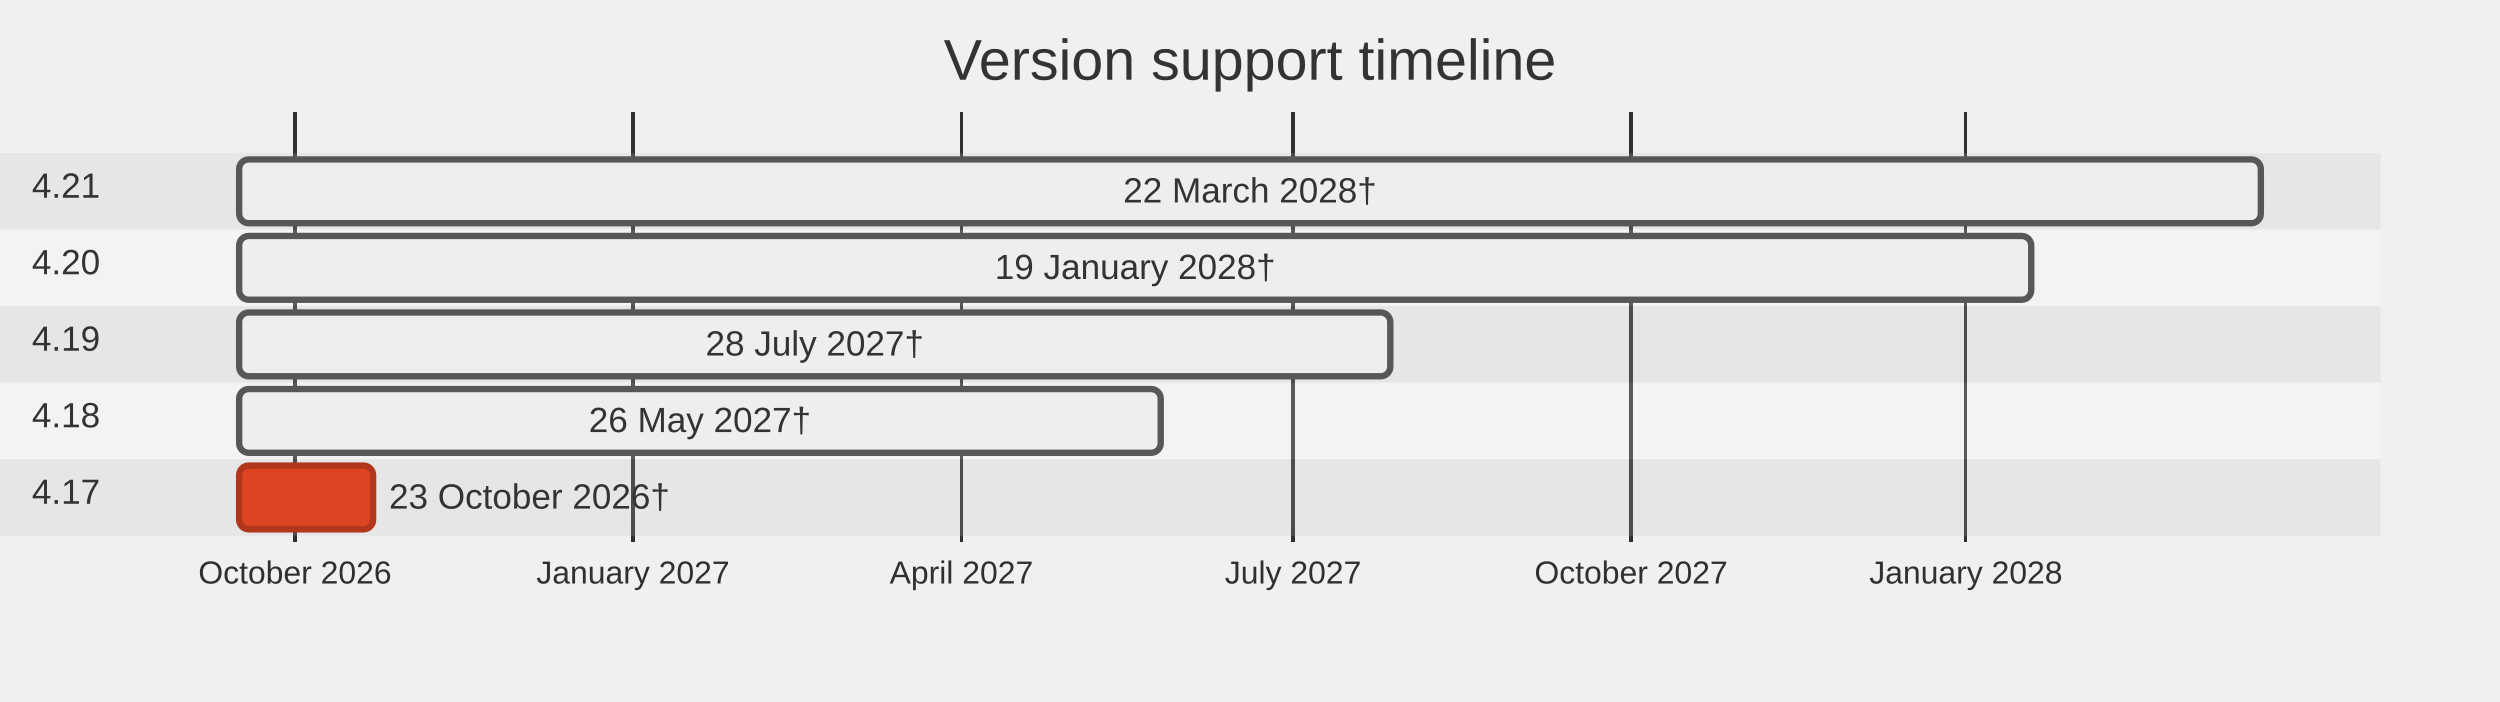
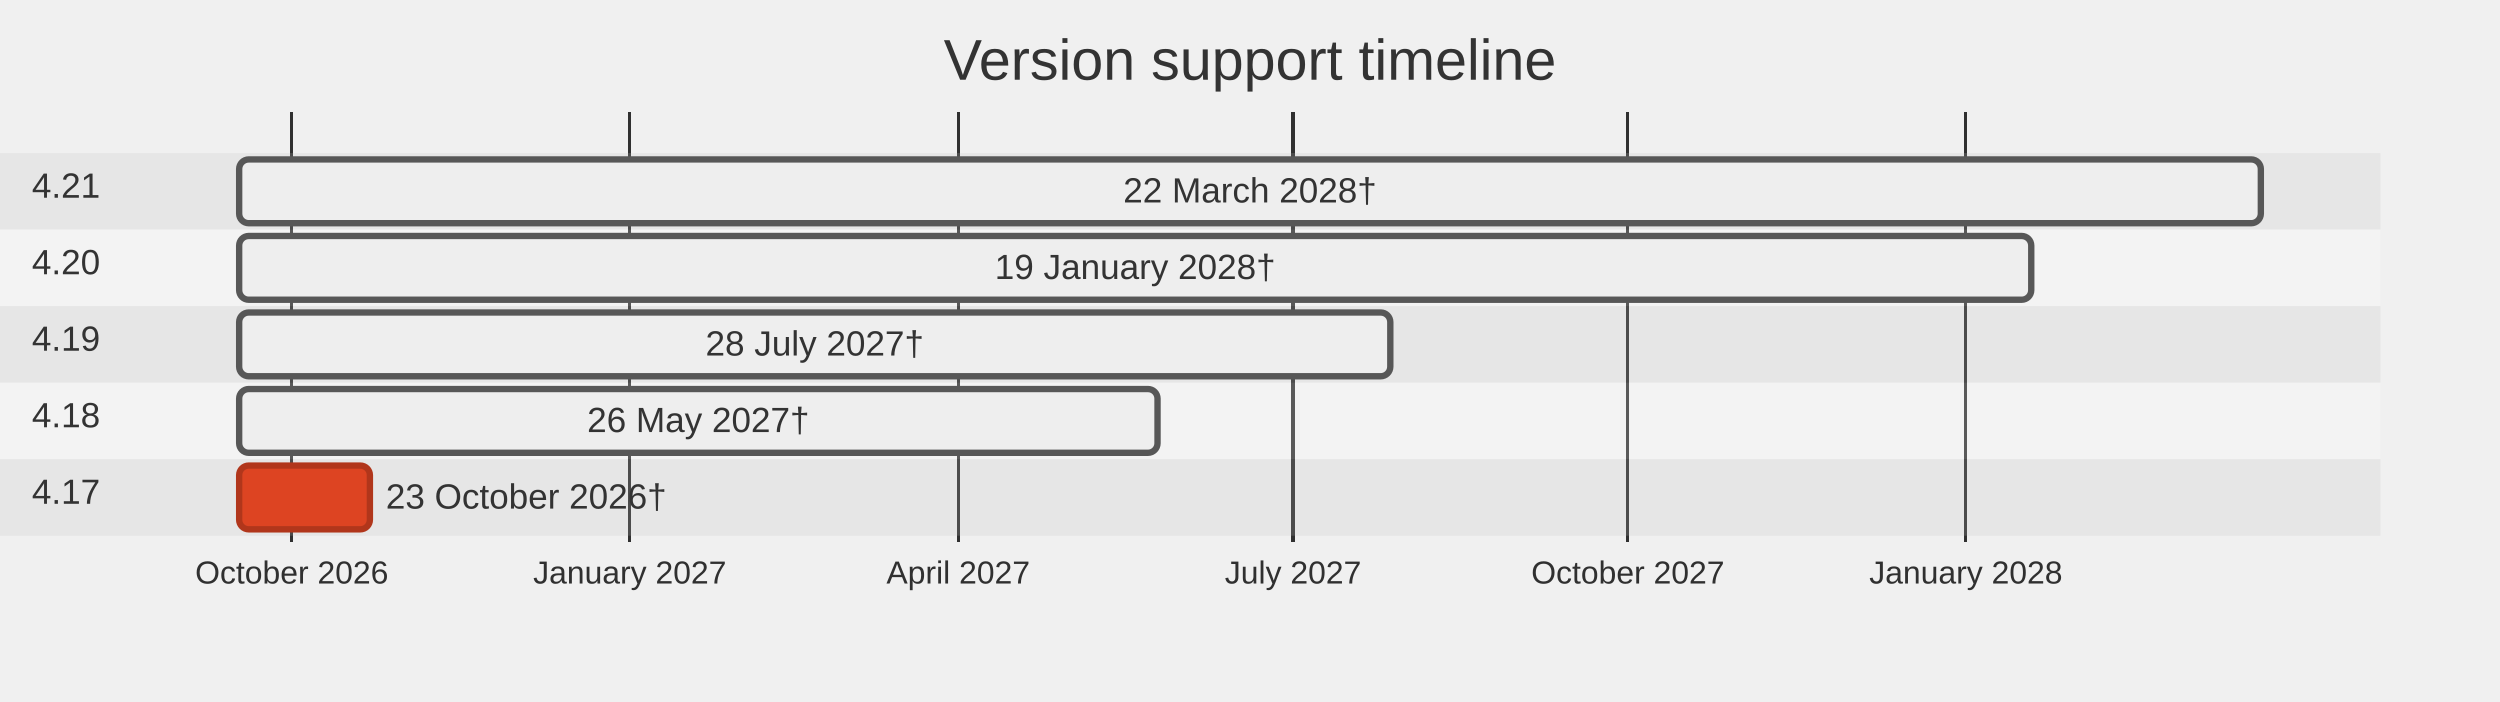
<svg xmlns="http://www.w3.org/2000/svg" id="my-svg" width="100%" viewBox="0 0 784 220" style="max-width: 784px; background-color: white;" role="graphics-document document" aria-roledescription="gantt">
  <style>#my-svg{font-family:"trebuchet ms",verdana,arial,sans-serif;font-size:16px;fill:#000000;}@keyframes edge-animation-frame{from{stroke-dashoffset:0;}}@keyframes dash{to{stroke-dashoffset:0;}}#my-svg .edge-animation-slow{stroke-dasharray:9,5!important;stroke-dashoffset:900;animation:dash 50s linear infinite;stroke-linecap:round;}#my-svg .edge-animation-fast{stroke-dasharray:9,5!important;stroke-dashoffset:900;animation:dash 20s linear infinite;stroke-linecap:round;}#my-svg .error-icon{fill:#552222;}#my-svg .error-text{fill:#552222;stroke:#552222;}#my-svg .edge-thickness-normal{stroke-width:1px;}#my-svg .edge-thickness-thick{stroke-width:3.5px;}#my-svg .edge-pattern-solid{stroke-dasharray:0;}#my-svg .edge-thickness-invisible{stroke-width:0;fill:none;}#my-svg .edge-pattern-dashed{stroke-dasharray:3;}#my-svg .edge-pattern-dotted{stroke-dasharray:2;}#my-svg .marker{fill:#666;stroke:#666;}#my-svg .marker.cross{stroke:#666;}#my-svg svg{font-family:"trebuchet ms",verdana,arial,sans-serif;font-size:16px;}#my-svg p{margin:0;}#my-svg .mermaid-main-font{font-family:"trebuchet ms",verdana,arial,sans-serif;}#my-svg .exclude-range{fill:#eeeeee;}#my-svg .section{stroke:none;opacity:0.2;}#my-svg .section0{fill:hsl(0, 0%, 73.922%);}#my-svg .section2{fill:hsl(0, 0%, 73.922%);}#my-svg .section1,#my-svg .section3{fill:white;opacity:0.2;}#my-svg .sectionTitle0{fill:#333;}#my-svg .sectionTitle1{fill:#333;}#my-svg .sectionTitle2{fill:#333;}#my-svg .sectionTitle3{fill:#333;}#my-svg .sectionTitle{text-anchor:start;font-family:"trebuchet ms",verdana,arial,sans-serif;}#my-svg .grid .tick{stroke:hsl(0, 0%, 90%);opacity:0.8;shape-rendering:crispEdges;}#my-svg .grid .tick text{font-family:"trebuchet ms",verdana,arial,sans-serif;fill:#000000;}#my-svg .grid path{stroke-width:0;}#my-svg .today{fill:none;stroke:#d42;stroke-width:2px;}#my-svg .task{stroke-width:2;}#my-svg .taskText{text-anchor:middle;font-family:"trebuchet ms",verdana,arial,sans-serif;}#my-svg .taskTextOutsideRight{fill:#333;text-anchor:start;font-family:"trebuchet ms",verdana,arial,sans-serif;}#my-svg .taskTextOutsideLeft{fill:#333;text-anchor:end;}#my-svg .task.clickable{cursor:pointer;}#my-svg .taskText.clickable{cursor:pointer;fill:#003163!important;font-weight:bold;}#my-svg .taskTextOutsideLeft.clickable{cursor:pointer;fill:#003163!important;font-weight:bold;}#my-svg .taskTextOutsideRight.clickable{cursor:pointer;fill:#003163!important;font-weight:bold;}#my-svg .taskText0,#my-svg .taskText1,#my-svg .taskText2,#my-svg .taskText3{fill:white;}#my-svg .task0,#my-svg .task1,#my-svg .task2,#my-svg .task3{fill:#707070;stroke:hsl(0, 0%, 33.922%);}#my-svg .taskTextOutside0,#my-svg .taskTextOutside2{fill:#333;}#my-svg .taskTextOutside1,#my-svg .taskTextOutside3{fill:#333;}#my-svg .active0,#my-svg .active1,#my-svg .active2,#my-svg .active3{fill:#eee;stroke:hsl(0, 0%, 33.922%);}#my-svg .activeText0,#my-svg .activeText1,#my-svg .activeText2,#my-svg .activeText3{fill:#333!important;}#my-svg .done0,#my-svg .done1,#my-svg .done2,#my-svg .done3{stroke:#666;fill:#bbb;stroke-width:2;}#my-svg .doneText0,#my-svg .doneText1,#my-svg .doneText2,#my-svg .doneText3{fill:#333!important;}#my-svg .doneText0.taskTextOutsideLeft,#my-svg .doneText0.taskTextOutsideRight,#my-svg .doneText1.taskTextOutsideLeft,#my-svg .doneText1.taskTextOutsideRight,#my-svg .doneText2.taskTextOutsideLeft,#my-svg .doneText2.taskTextOutsideRight,#my-svg .doneText3.taskTextOutsideLeft,#my-svg .doneText3.taskTextOutsideRight{fill:#333!important;}#my-svg .crit0,#my-svg .crit1,#my-svg .crit2,#my-svg .crit3{stroke:hsl(10.909, 73.333%, 40%);fill:#d42;stroke-width:2;}#my-svg .activeCrit0,#my-svg .activeCrit1,#my-svg .activeCrit2,#my-svg .activeCrit3{stroke:hsl(10.909, 73.333%, 40%);fill:#eee;stroke-width:2;}#my-svg .doneCrit0,#my-svg .doneCrit1,#my-svg .doneCrit2,#my-svg .doneCrit3{stroke:hsl(10.909, 73.333%, 40%);fill:#bbb;stroke-width:2;cursor:pointer;shape-rendering:crispEdges;}#my-svg .milestone{transform:rotate(45deg) scale(0.8,0.8);}#my-svg .milestoneText{font-style:italic;}#my-svg .doneCritText0,#my-svg .doneCritText1,#my-svg .doneCritText2,#my-svg .doneCritText3{fill:#333!important;}#my-svg .doneCritText0.taskTextOutsideLeft,#my-svg .doneCritText0.taskTextOutsideRight,#my-svg .doneCritText1.taskTextOutsideLeft,#my-svg .doneCritText1.taskTextOutsideRight,#my-svg .doneCritText2.taskTextOutsideLeft,#my-svg .doneCritText2.taskTextOutsideRight,#my-svg .doneCritText3.taskTextOutsideLeft,#my-svg .doneCritText3.taskTextOutsideRight{fill:#333!important;}#my-svg .vert{stroke:#d42;}#my-svg .vertText{font-size:15px;text-anchor:middle;fill:#d42!important;}#my-svg .activeCritText0,#my-svg .activeCritText1,#my-svg .activeCritText2,#my-svg .activeCritText3{fill:#333!important;}#my-svg .titleText{text-anchor:middle;font-size:18px;fill:#333;font-family:"trebuchet ms",verdana,arial,sans-serif;}#my-svg .node .neo-node{stroke:#999;}#my-svg [data-look="neo"].node rect,#my-svg [data-look="neo"].cluster rect,#my-svg [data-look="neo"].node polygon{stroke:url(#my-svg-gradient);filter:drop-shadow( 1px 2px 2px rgba(185,185,185,1));}#my-svg [data-look="neo"].swimlane.cluster rect{filter:none;}#my-svg [data-look="neo"].node path{stroke:url(#my-svg-gradient);stroke-width:1px;}#my-svg [data-look="neo"].node .outer-path{filter:drop-shadow( 1px 2px 2px rgba(185,185,185,1));}#my-svg [data-look="neo"].node .neo-line path{stroke:#999;filter:none;}#my-svg [data-look="neo"].node circle{stroke:url(#my-svg-gradient);filter:drop-shadow( 1px 2px 2px rgba(185,185,185,1));}#my-svg [data-look="neo"].node circle .state-start{fill:#000000;}#my-svg [data-look="neo"].icon-shape .icon{fill:url(#my-svg-gradient);filter:drop-shadow( 1px 2px 2px rgba(185,185,185,1));}#my-svg [data-look="neo"].icon-shape .icon-neo path{stroke:url(#my-svg-gradient);filter:drop-shadow( 1px 2px 2px rgba(185,185,185,1));}#my-svg :root{--mermaid-font-family:"trebuchet ms",verdana,arial,sans-serif;}</style>
  <g />
  <g class="grid" transform="translate(75, 170)" fill="none" font-size="10" font-family="sans-serif" text-anchor="middle">
    <path class="domain" stroke="currentColor" d="M0.5,-135V0.5H634.5V-135" />
-     <g class="tick" opacity="1" transform="translate(17.5,0)">
+     <g class="tick" opacity="1" transform="translate(16.5,0)">
      <line stroke="currentColor" y2="-135" />
      <text fill="#000" y="3" dy="1em" stroke="none" font-size="10" style="text-anchor: middle;"> October 2026</text>
    </g>
-     <g class="tick" opacity="1" transform="translate(123.5,0)">
+     <g class="tick" opacity="1" transform="translate(122.5,0)">
      <line stroke="currentColor" y2="-135" />
      <text fill="#000" y="3" dy="1em" stroke="none" font-size="10" style="text-anchor: middle;"> January 2027</text>
    </g>
-     <g class="tick" opacity="1" transform="translate(226.5,0)">
+     <g class="tick" opacity="1" transform="translate(225.5,0)">
      <line stroke="currentColor" y2="-135" />
      <text fill="#000" y="3" dy="1em" stroke="none" font-size="10" style="text-anchor: middle;"> April 2027</text>
    </g>
    <g class="tick" opacity="1" transform="translate(330.5,0)">
      <line stroke="currentColor" y2="-135" />
      <text fill="#000" y="3" dy="1em" stroke="none" font-size="10" style="text-anchor: middle;"> July 2027</text>
    </g>
-     <g class="tick" opacity="1" transform="translate(436.5,0)">
+     <g class="tick" opacity="1" transform="translate(435.5,0)">
      <line stroke="currentColor" y2="-135" />
      <text fill="#000" y="3" dy="1em" stroke="none" font-size="10" style="text-anchor: middle;"> October 2027</text>
    </g>
    <g class="tick" opacity="1" transform="translate(541.5,0)">
      <line stroke="currentColor" y2="-135" />
      <text fill="#000" y="3" dy="1em" stroke="none" font-size="10" style="text-anchor: middle;"> January 2028</text>
    </g>
  </g>
  <g>
    <rect x="0" y="48" width="746.5" height="24" class="section section0" />
    <rect x="0" y="72" width="746.5" height="24" class="section section1" />
    <rect x="0" y="96" width="746.5" height="24" class="section section2" />
    <rect x="0" y="120" width="746.5" height="24" class="section section3" />
    <rect x="0" y="144" width="746.5" height="24" class="section section0" />
  </g>
  <g>
    <rect id="my-svg-task1" rx="3" ry="3" x="75" y="50" width="634" height="20" transform-origin="392px 60px" class="task active0" />
    <rect id="my-svg-task2" rx="3" ry="3" x="75" y="74" width="562" height="20" transform-origin="356px 84px" class="task active1" />
    <rect id="my-svg-task3" rx="3" ry="3" x="75" y="98" width="361" height="20" transform-origin="255.5px 108px" class="task active2" />
-     <rect id="my-svg-task4" rx="3" ry="3" x="75" y="122" width="289" height="20" transform-origin="219.5px 132px" class="task active3" />
-     <rect id="my-svg-task5" rx="3" ry="3" x="75" y="146" width="42" height="20" transform-origin="96px 156px" class="task crit0" />
+     <rect id="my-svg-task4" rx="3" ry="3" x="75" y="122" width="288" height="20" transform-origin="219px 132px" class="task active3" />
+     <rect id="my-svg-task5" rx="3" ry="3" x="75" y="146" width="41" height="20" transform-origin="95.5px 156px" class="task crit0" />
    <text id="my-svg-task1-text" font-size="11" x="392" y="63.5" class="taskText taskText0 activeText0 width-88.51611328125">22 March 2028†      </text>
    <text id="my-svg-task2-text" font-size="11" x="356" y="87.5" class="taskText taskText1 activeText1 width-96.685546875">19 January 2028†    </text>
    <text id="my-svg-task3-text" font-size="11" x="255.5" y="111.5" class="taskText taskText2 activeText2 width-74.76611328125">28 July 2027†       </text>
-     <text id="my-svg-task4-text" font-size="11" x="219.5" y="135.5" class="taskText taskText3 activeText3 width-77.7255859375">26 May 2027†        </text>
-     <text id="my-svg-task5-text" font-size="11" x="122" y="159.5" class="taskTextOutsideRight taskTextOutside0  critText0 width-99.005859375">23 October 2026†    </text>
+     <text id="my-svg-task4-text" font-size="11" x="219" y="135.5" class="taskText taskText3 activeText3 width-77.7255859375">26 May 2027†        </text>
+     <text id="my-svg-task5-text" font-size="11" x="121" y="159.5" class="taskTextOutsideRight taskTextOutside0  critText0 width-99.005859375">23 October 2026†    </text>
  </g>
  <g>
    <text dy="0em" x="10" y="62" font-size="11" class="sectionTitle sectionTitle0">
      <tspan alignment-baseline="central" x="10">4.21</tspan>
    </text>
    <text dy="0em" x="10" y="86" font-size="11" class="sectionTitle sectionTitle1">
      <tspan alignment-baseline="central" x="10">4.20</tspan>
    </text>
    <text dy="0em" x="10" y="110" font-size="11" class="sectionTitle sectionTitle2">
      <tspan alignment-baseline="central" x="10">4.19</tspan>
    </text>
    <text dy="0em" x="10" y="134" font-size="11" class="sectionTitle sectionTitle3">
      <tspan alignment-baseline="central" x="10">4.18</tspan>
    </text>
    <text dy="0em" x="10" y="158" font-size="11" class="sectionTitle sectionTitle0">
      <tspan alignment-baseline="central" x="10">4.17</tspan>
    </text>
  </g>
  <text x="392" y="25" class="titleText">Version support timeline</text>
</svg>
